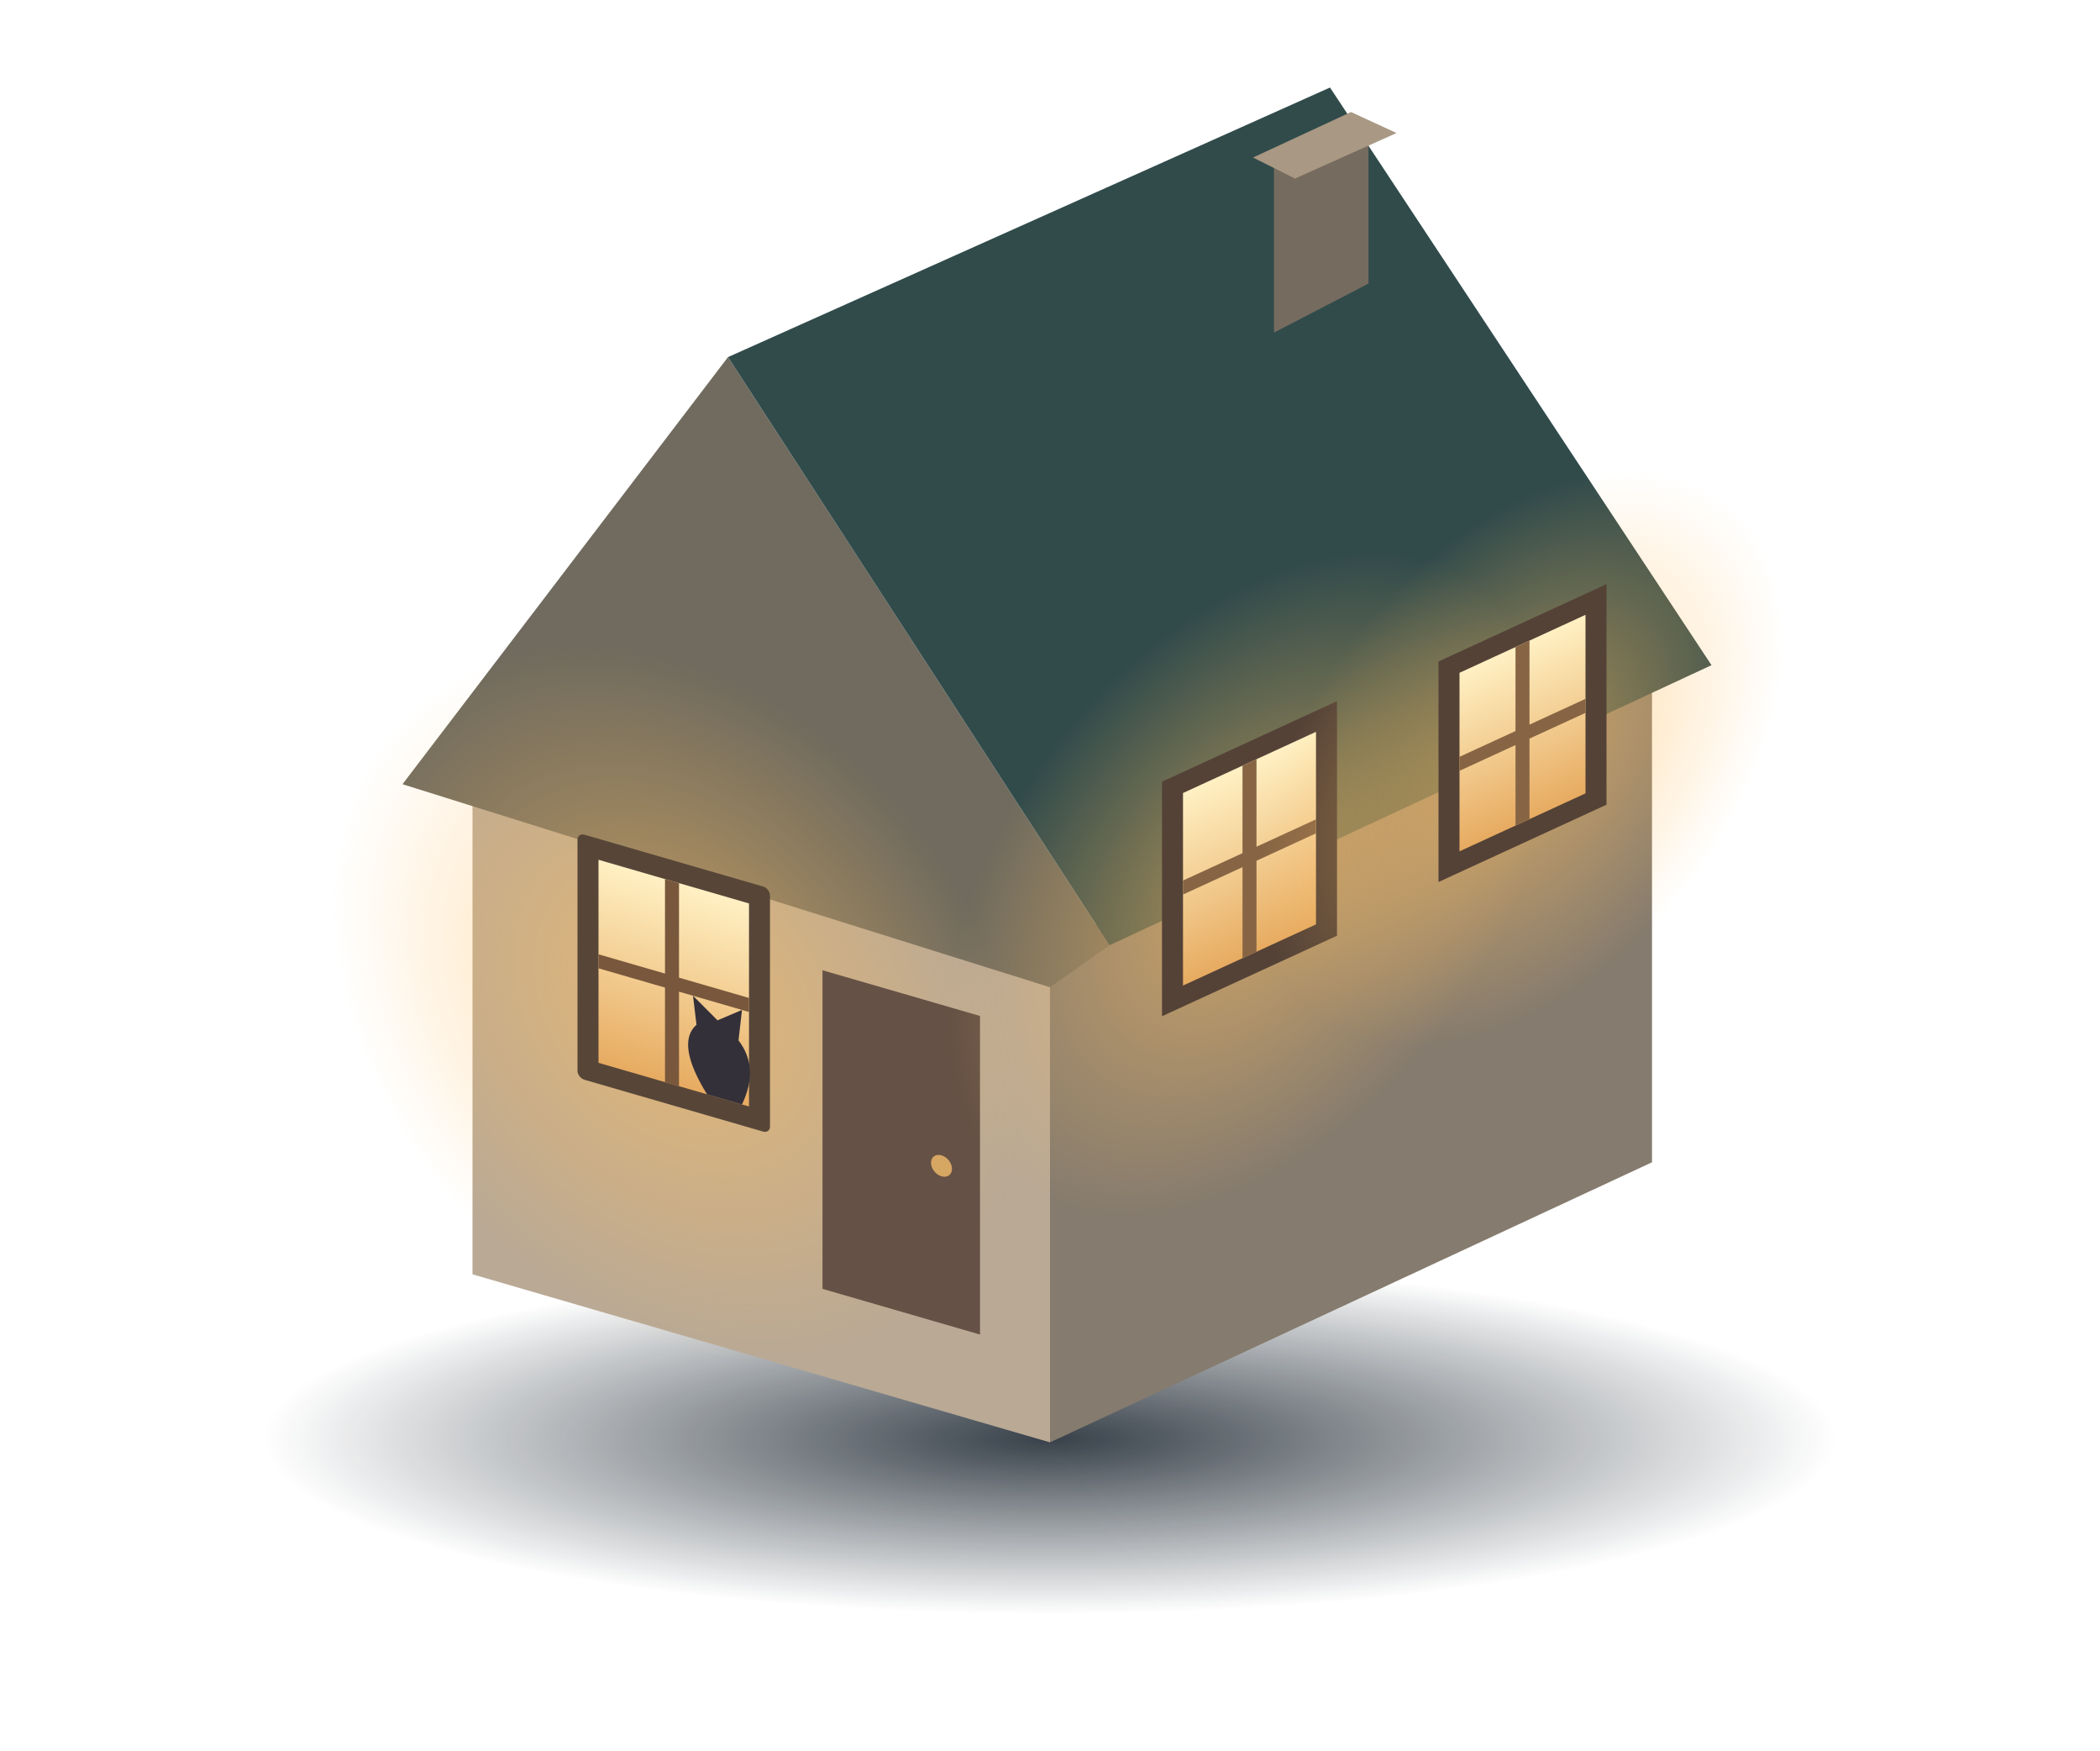
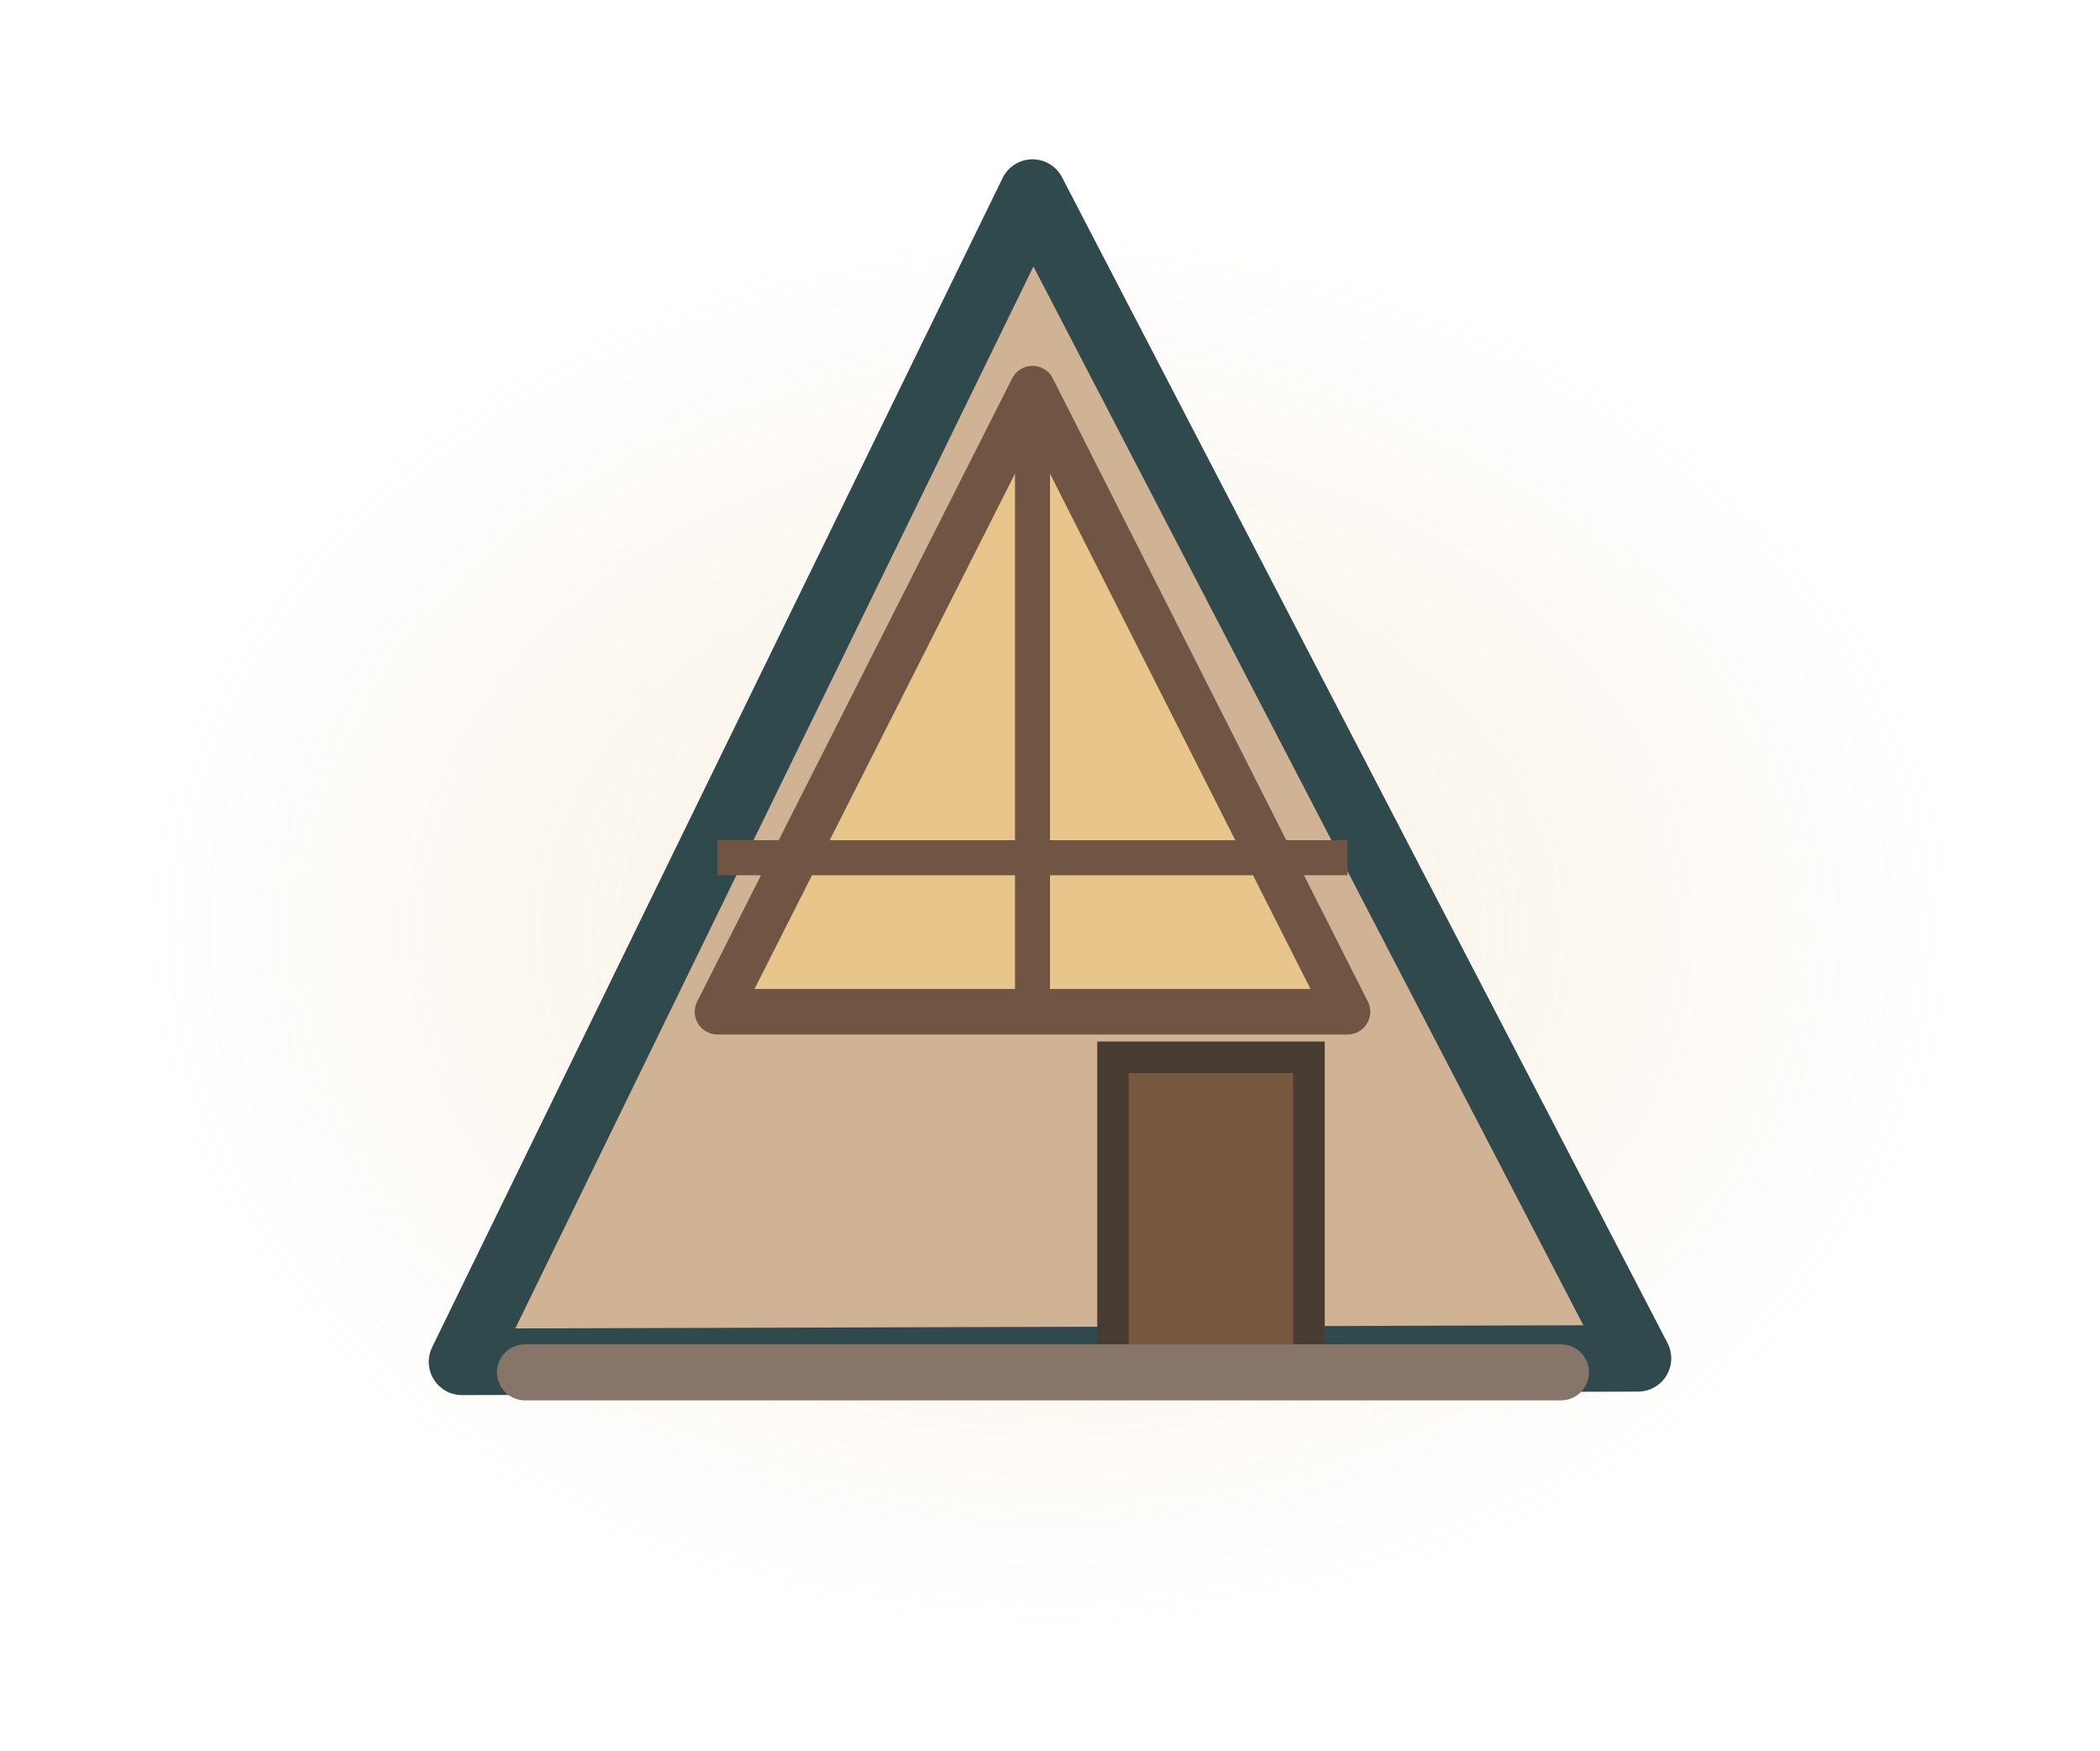
- <svg xmlns="http://www.w3.org/2000/svg" viewBox="0 0 600 500">
+ <svg xmlns="http://www.w3.org/2000/svg" viewBox="0 0 600 500" aria-hidden="true">
  <defs>
-     <radialGradient id="gl">
-       <stop stop-color="#ffbf61" stop-opacity=".6" />
-       <stop offset="1" stop-color="#ffbf61" stop-opacity="0" />
+     <radialGradient id="light">
+       <stop stop-color="#E7C58B" stop-opacity=".27" />
+       <stop offset="1" stop-color="#E7C58B" stop-opacity="0" />
    </radialGradient>
-     <radialGradient id="ground">
-       <stop stop-color="#06111c" stop-opacity=".8" />
-       <stop offset="1" stop-color="#06111c" stop-opacity="0" />
-     </radialGradient>
-     <linearGradient id="w" x2="0" y2="1">
-       <stop stop-color="#fff0c3" />
-       <stop offset="1" stop-color="#e7ab61" />
-     </linearGradient>
  </defs>
-   <ellipse cx="300" cy="411" rx="226" ry="50" fill="url(#ground)" />
-   <path d="M135 222 300 270 300 412 135 364Z" fill="#b9a995" />
-   <path d="M300 270 472 190 472 332 300 412Z" fill="#857b6e" />
-   <path d="M135 222 209 118 300 270Z" fill="#b9a995" />
-   <path d="M115 224 208 102 317 270 300 282Z" fill="#706b5e" />
-   <path d="M208 102 380 25 489 190 317 270Z" fill="#314b4b" />
-   <path d="M364 95 364 47 391 35 391 81Z" fill="#766b5f" />
-   <path d="M358 45 386 32 399 38 370 51Z" fill="#a99883" />
-   <g transform="matrix(1 .29 0 1 0 0)">
-     <circle cx="193" cy="231" r="98" fill="url(#gl)" />
-     <rect x="165" y="190" width="55" height="70" rx="2" fill="#574638" />
-     <rect x="171" y="196" width="43" height="58" fill="url(#w)" />
-     <path d="M192 196v58m-21-29h43" stroke="#79573c" stroke-width="4" />
-     <path d="M235 300v-91h45v91" fill="#655145" />
-     <circle cx="269" cy="255" r="3" fill="#d6a663" />
-     <path d="M202 254q-9-12-3-19l-1-8 7 5 7-5-1 9q6 6 1 18z" fill="#333039" />
-   </g>
-   <g transform="matrix(1 -.46 0 1 0 0)">
-     <circle cx="357" cy="417" r="86" fill="url(#gl)" />
-     <rect x="332" y="376" width="50" height="67" fill="#544237" />
-     <rect x="338" y="382" width="38" height="55" fill="url(#w)" />
-     <path d="M357 382v55m-19-28h38" stroke="#876544" stroke-width="4" />
-     <circle cx="435" cy="417" r="75" fill="url(#gl)" />
-     <rect x="411" y="378" width="48" height="63" fill="#544237" />
-     <rect x="417" y="384" width="36" height="51" fill="url(#w)" />
-     <path d="M435 384v51m-18-25h36" stroke="#876544" stroke-width="4" />
-   </g>
+   <ellipse cx="300" cy="266" rx="260" ry="200" fill="url(#light)" />
+   <path d="M132 389 L295 55 L468 388 Z" fill="#CFB394" stroke="#30494D" stroke-width="19" stroke-linejoin="round" />
+   <path d="M205 289 L295 111 L385 289 Z" fill="#E7C58B" stroke="#705544" stroke-width="13" stroke-linejoin="round" />
+   <path d="M295 111 V289 M205 245 H385" fill="none" stroke="#705544" stroke-width="10" />
+   <path d="M318 385 V302 H374 V385" fill="#795842" stroke="#473B32" stroke-width="9" />
+   <path d="M150 392 H446" stroke="#867568" stroke-width="16" stroke-linecap="round" />
</svg>
